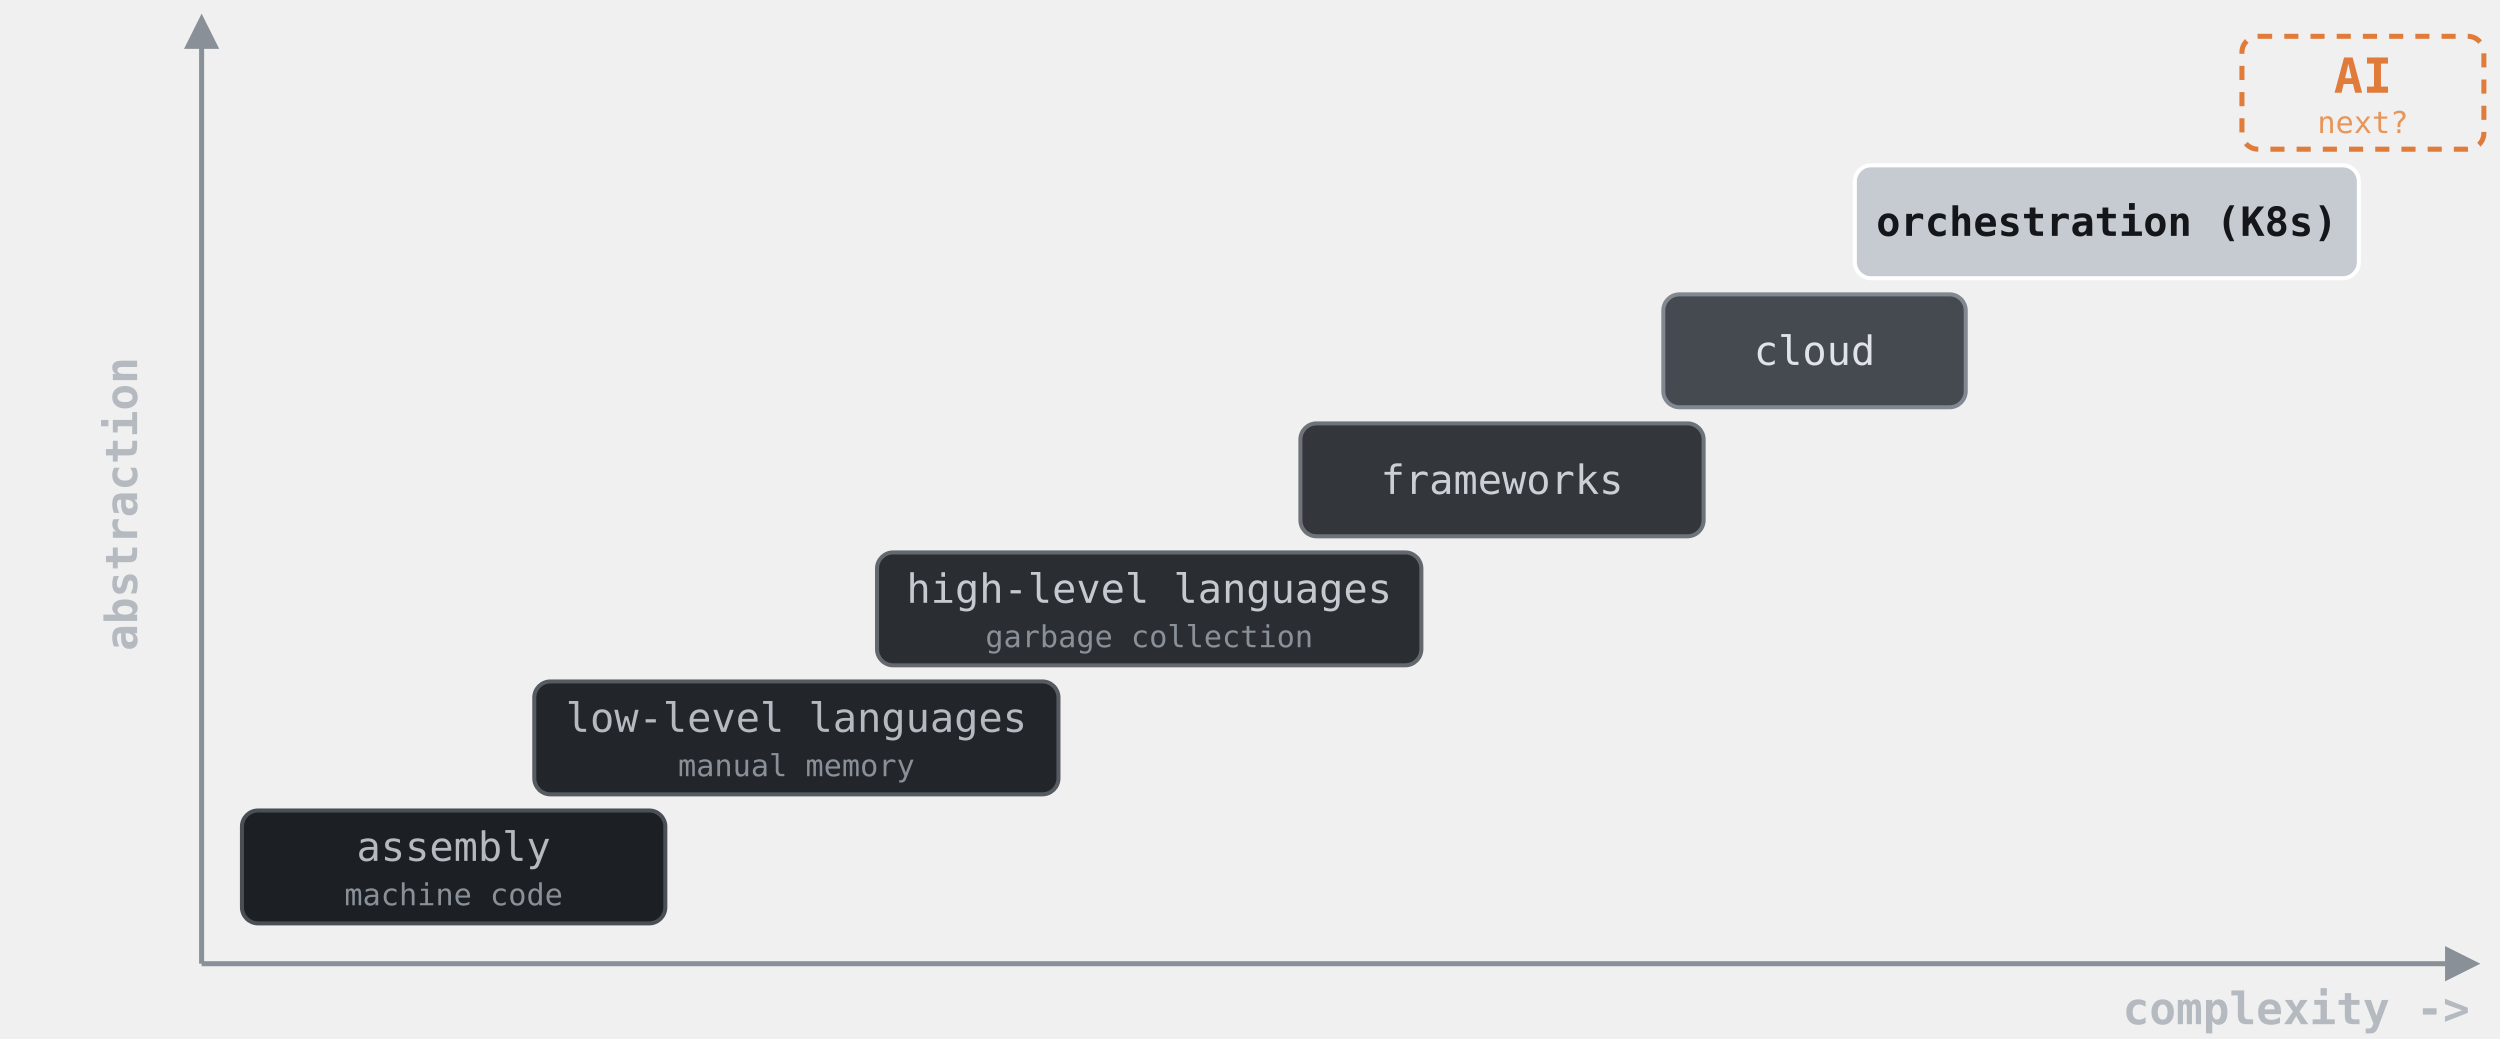
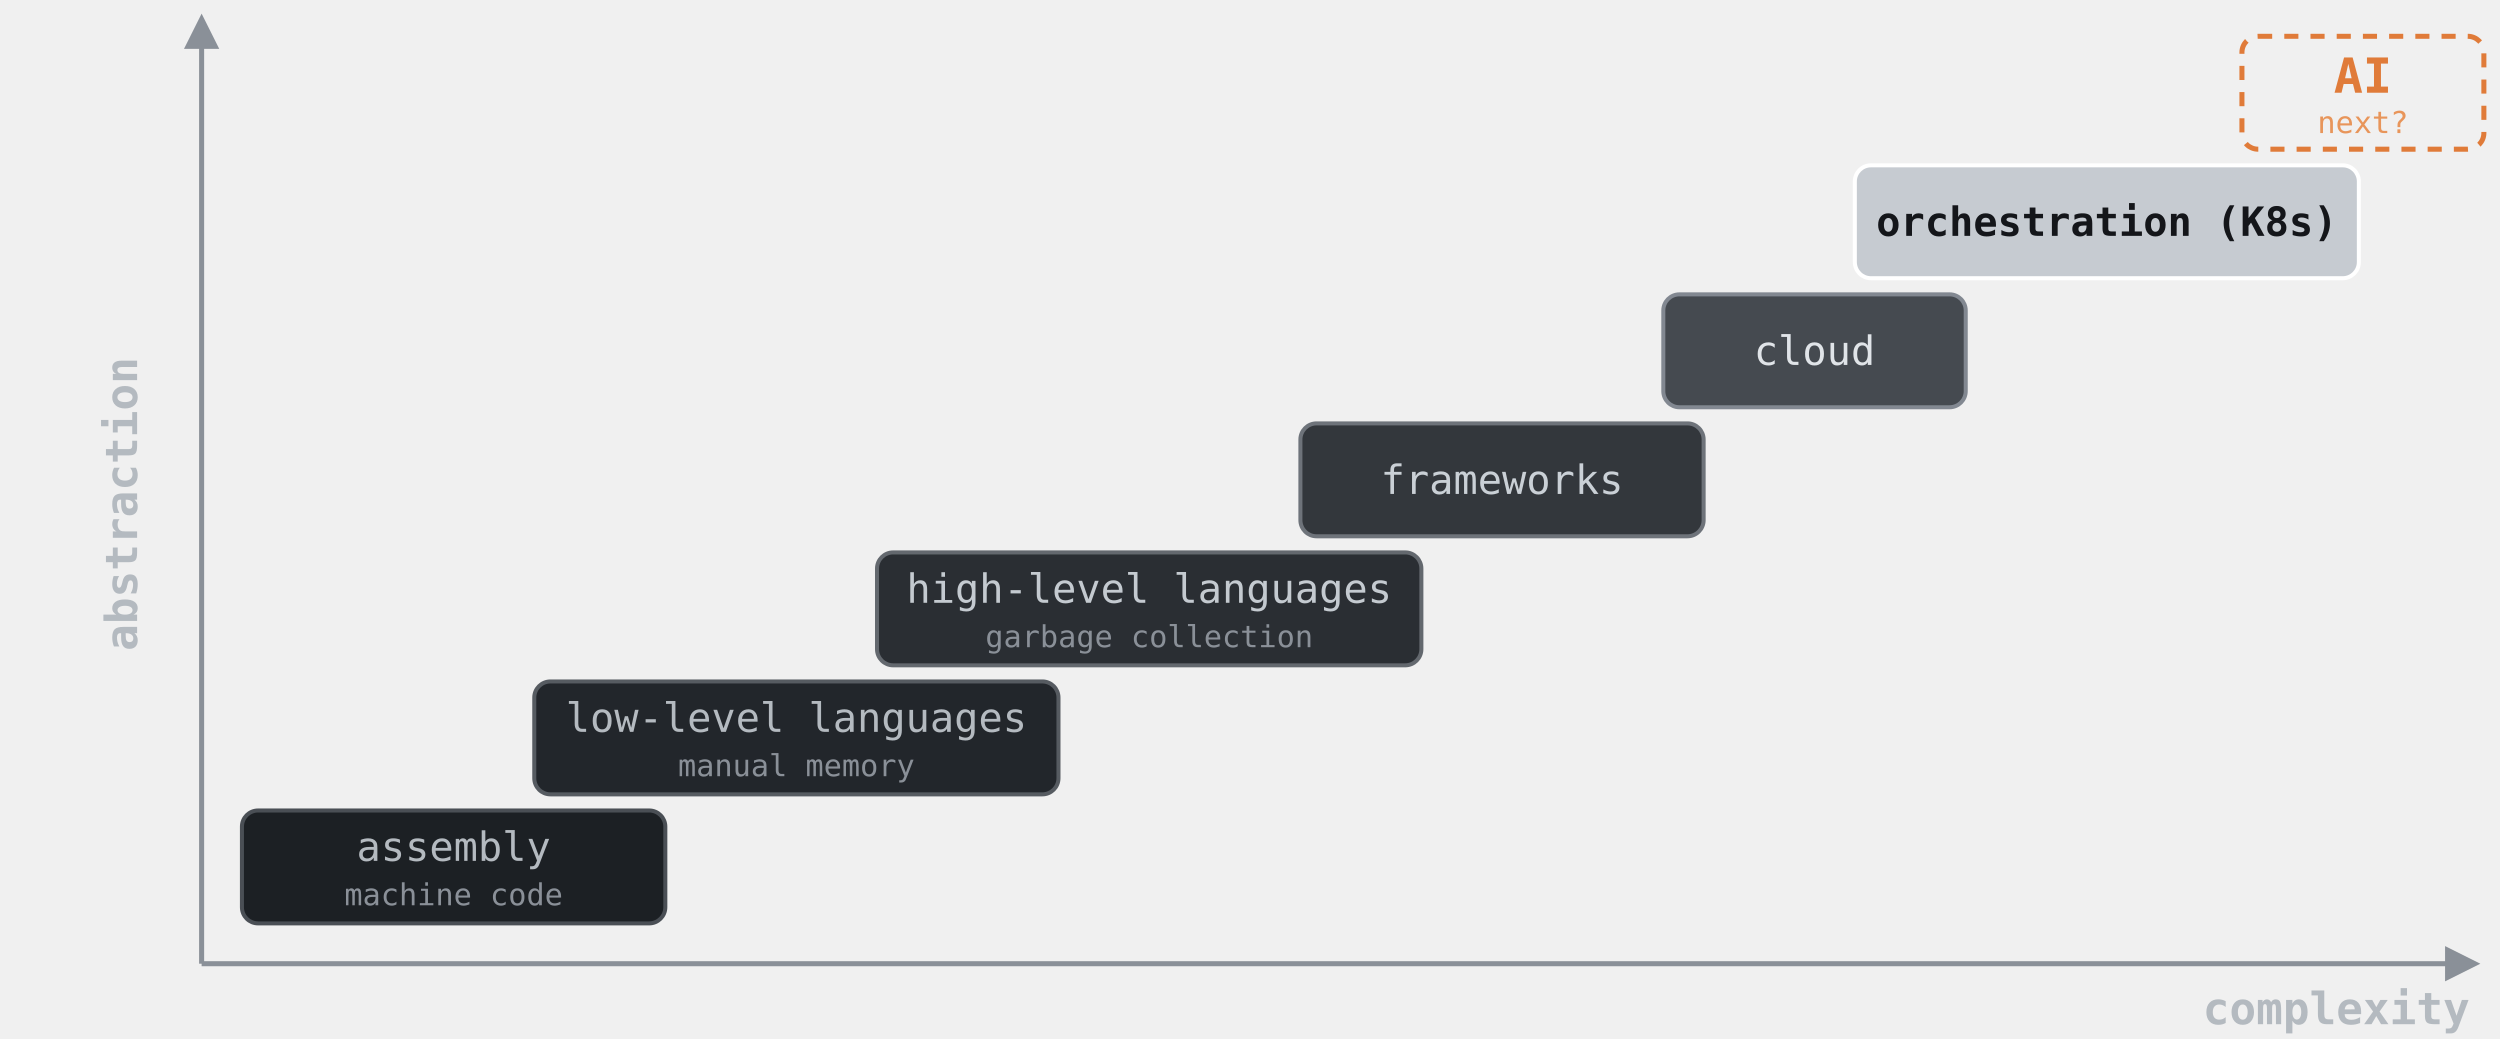
<svg xmlns="http://www.w3.org/2000/svg" viewBox="0 0 1240 515" font-family="'JetBrains Mono', ui-monospace, Menlo, Consolas, monospace">
  <defs>
    <marker id="ax" viewBox="0 0 10 10" refX="7" refY="5" markerWidth="7" markerHeight="7" orient="auto-start-reverse">
      <path d="M0 0L10 5L0 10z" fill="#8A9098" />
    </marker>
  </defs>
  <line x1="100" y1="478" x2="1225" y2="478" stroke="#8A9098" stroke-width="2.5" marker-end="url(#ax)" />
  <line x1="100" y1="478" x2="100" y2="12" stroke="#8A9098" stroke-width="2.5" marker-end="url(#ax)" />
-   <text x="1225" y="508" text-anchor="end" fill="#B4BAC0" font-size="22" font-weight="700">complexity -&gt;</text>
+   <text x="1225" y="508" text-anchor="end" fill="#B4BAC0" font-size="22" font-weight="700">complexity</text>
  <text x="68" y="250" text-anchor="middle" fill="#B4BAC0" font-size="22" font-weight="700" transform="rotate(-90 68 250)">abstraction</text>
  <rect x="120" y="402" width="210" height="56" rx="8" fill="#1C2024" stroke="#4A4F55" stroke-width="2" />
  <text x="225" y="427" text-anchor="middle" font-size="20" fill="#B4BAC0">assembly</text>
  <text x="225" y="449" text-anchor="middle" font-size="15" fill="#8A9098">machine code</text>
  <rect x="265" y="338" width="260" height="56" rx="8" fill="#22262B" stroke="#565B61" stroke-width="2" />
  <text x="395" y="363" text-anchor="middle" font-size="20" fill="#B4BAC0">low-level languages</text>
  <text x="395" y="385" text-anchor="middle" font-size="15" fill="#8A9098">manual memory</text>
  <rect x="435" y="274" width="270" height="56" rx="8" fill="#2A2E33" stroke="#63686E" stroke-width="2" />
  <text x="570" y="299" text-anchor="middle" font-size="20" fill="#C4CAD0">high-level languages</text>
  <text x="570" y="321" text-anchor="middle" font-size="15" fill="#8A9098">garbage collection</text>
  <rect x="645" y="210" width="200" height="56" rx="8" fill="#33373C" stroke="#6E737A" stroke-width="2" />
  <text x="745" y="245" text-anchor="middle" font-size="20" fill="#CAD0D6">frameworks</text>
  <rect x="825" y="146" width="150" height="56" rx="8" fill="#454A50" stroke="#828891" stroke-width="2" />
  <text x="900" y="181" text-anchor="middle" font-size="20" fill="#E0E4E8">cloud</text>
  <rect x="920" y="82" width="250" height="56" rx="8" fill="#C6CBD1" stroke="#FFFFFF" stroke-width="2" />
  <text x="1045" y="117" text-anchor="middle" font-size="20" font-weight="700" fill="#14161A">orchestration (K8s)</text>
  <rect x="1112" y="18" width="120" height="56" rx="8" fill="none" stroke="#E07B39" stroke-width="2.5" stroke-dasharray="7 6" />
  <text x="1172" y="46" text-anchor="middle" font-size="24" font-weight="700" fill="#E07B39">AI</text>
  <text x="1172" y="66" text-anchor="middle" font-size="15" fill="#E8955A">next?</text>
</svg>
